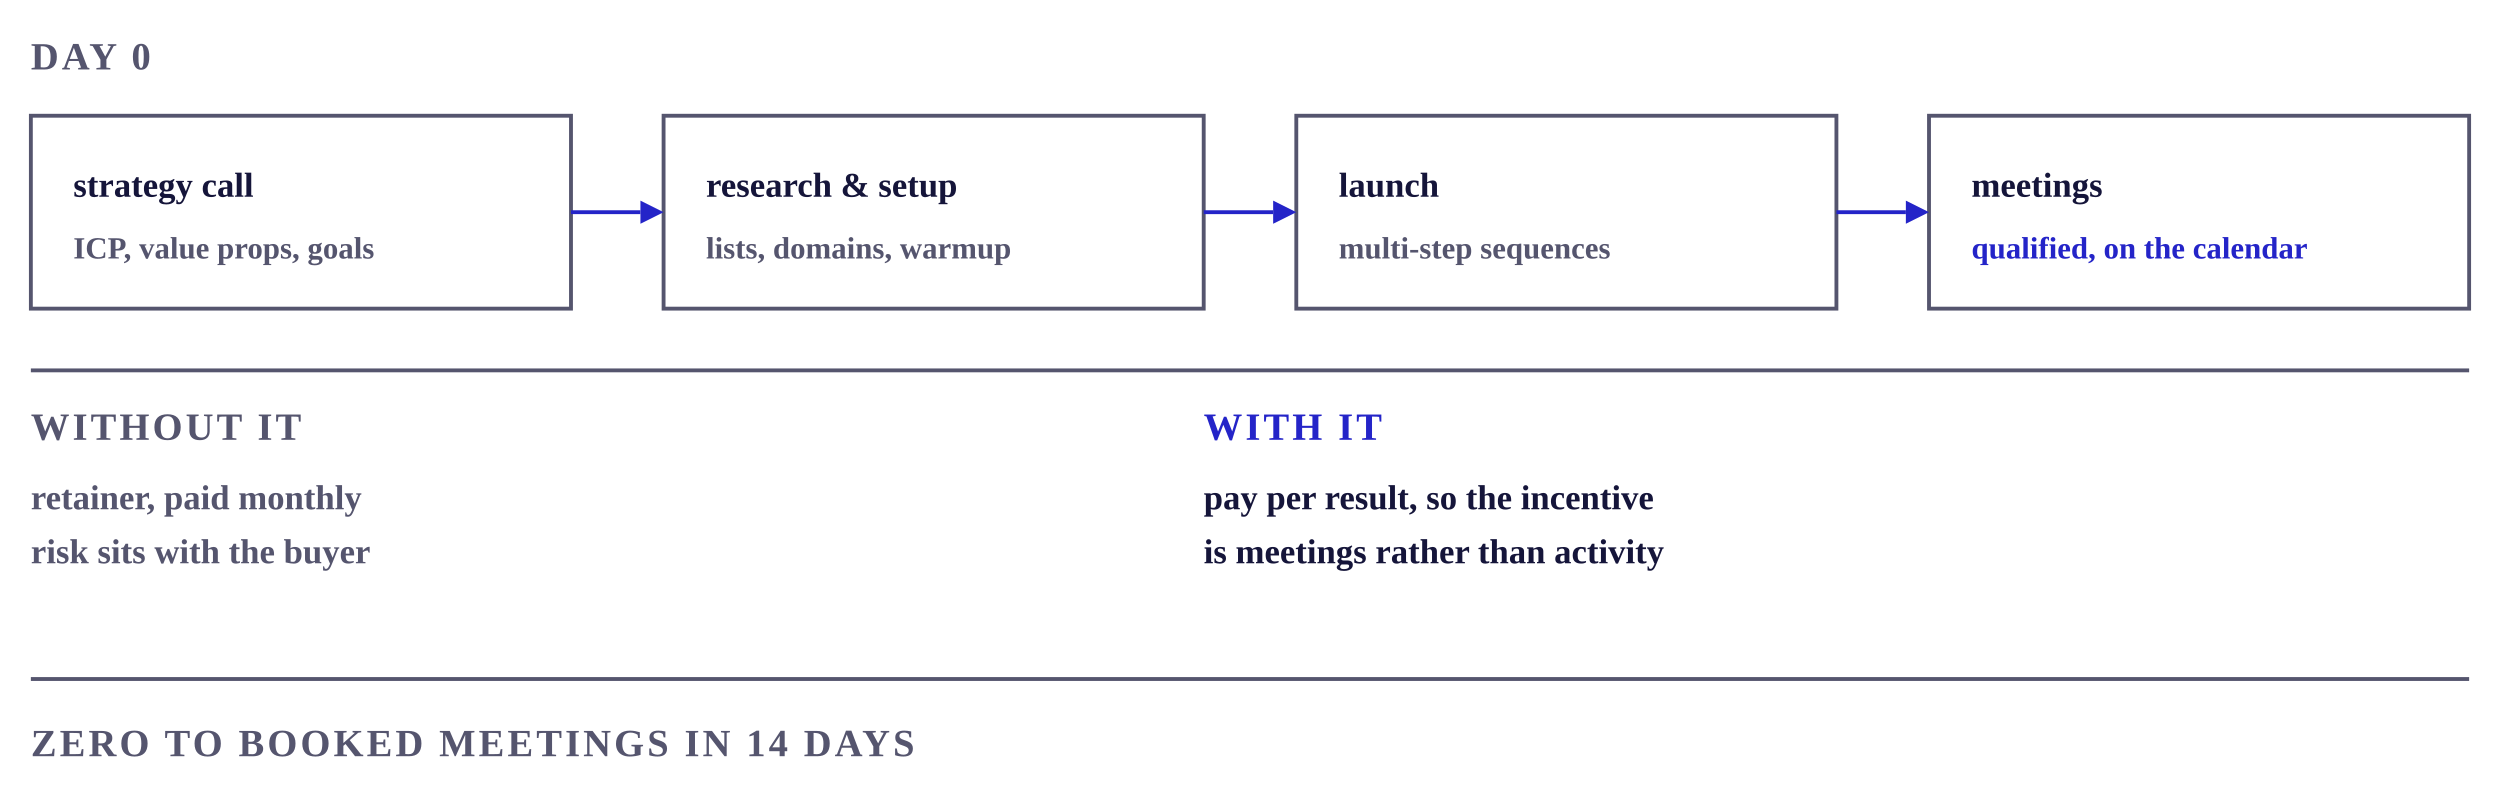
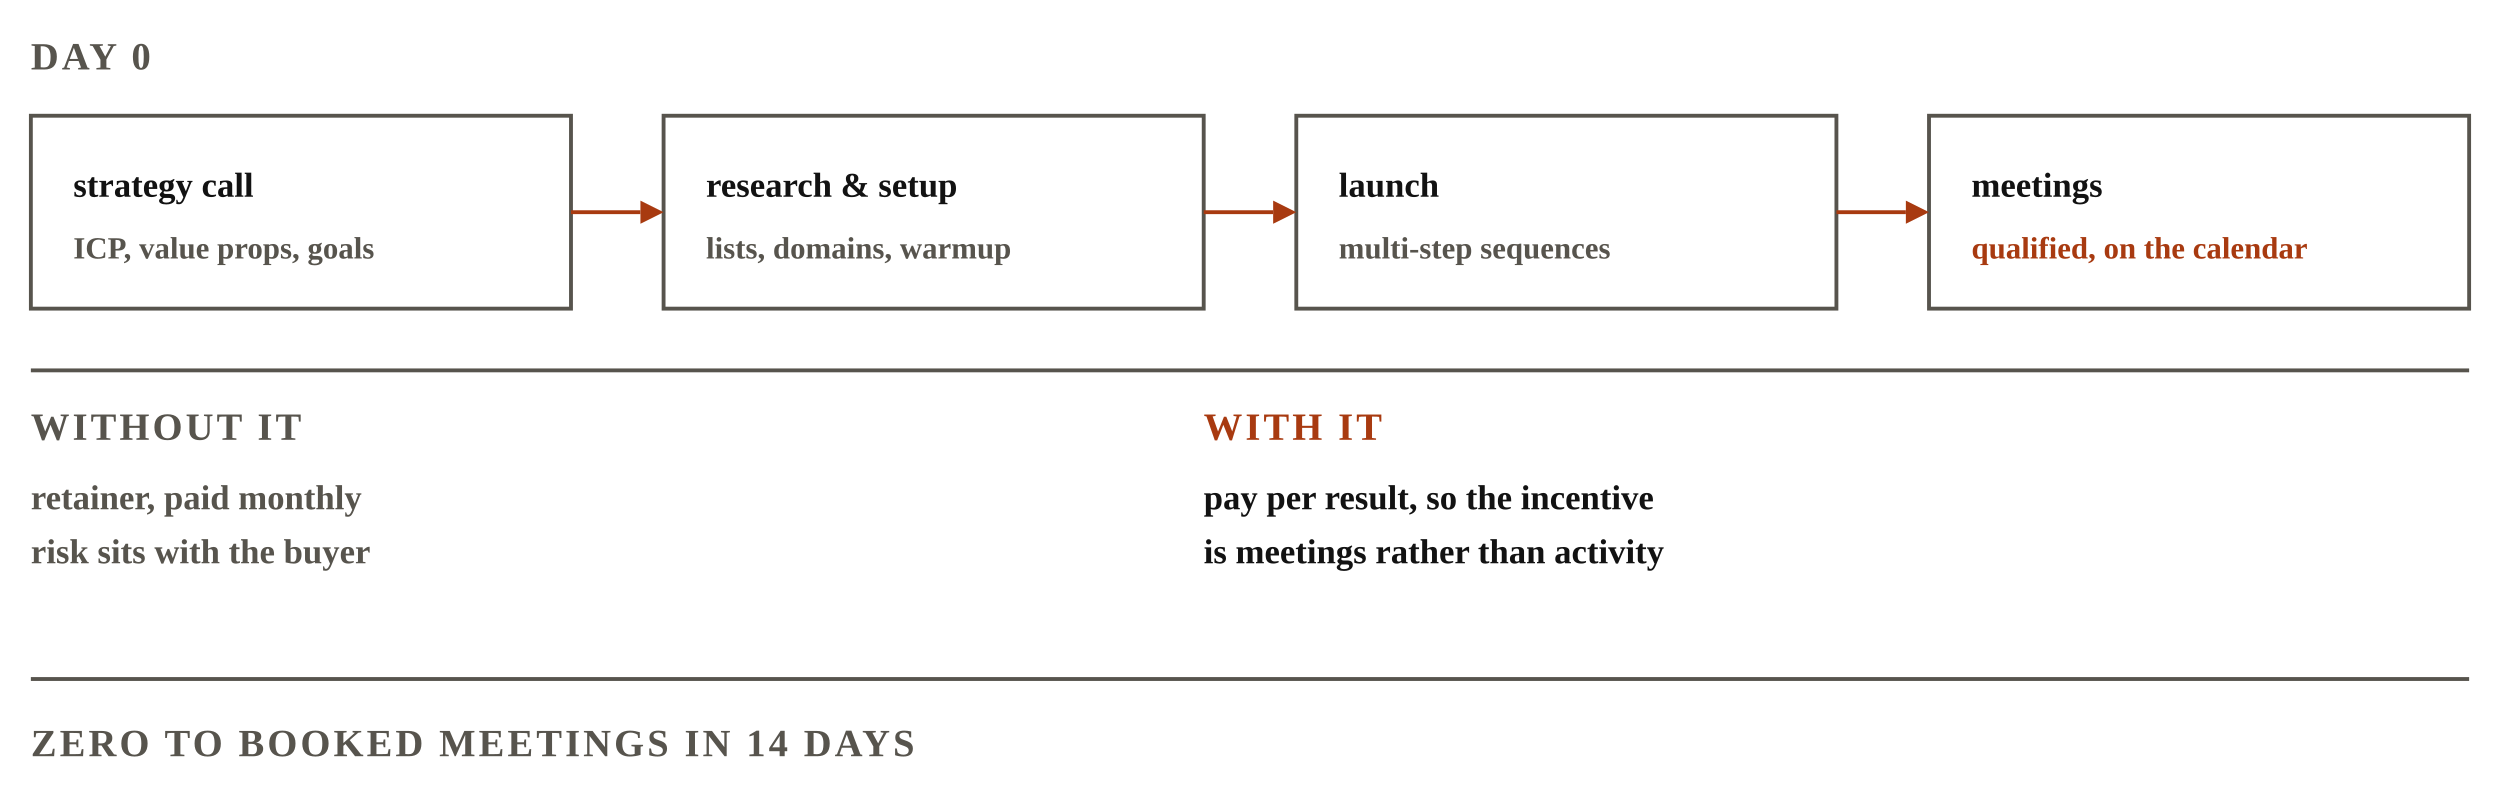
<svg xmlns="http://www.w3.org/2000/svg" viewBox="0 0 648 208" width="648" height="208" role="img" aria-label="strategy call then research &amp; setup then launch then meetings">
  <style>
-     .ink   { fill: #15153a; }
-     .muted { fill: #55556e; }
-     .accf  { fill: #2424c8; }
-     .acc   { stroke: #2424c8; }
-     .box   { fill: none; stroke: #55556e; stroke-width: 1; }
-     .rule  { stroke: #55556e; }
+     .ink   { fill: #121212; }
+     .muted { fill: #57544d; }
+     .accf  { fill: #a83a10; }
+     .acc   { stroke: #a83a10; }
+     .box   { fill: none; stroke: #57544d; stroke-width: 1; }
+     .rule  { stroke: #57544d; }
    text   { font-family: var(--font-sans, "Schibsted Grotesk"), system-ui, sans-serif; font-weight: 600; }
    .lbl   { font-size: 10px; letter-spacing: 0.08em; }
    .sub   { font-size: 9px; }
    .tiny  { font-size: 8px; }
  </style>
  <text class="lbl muted" x="8" y="18">DAY 0</text>
  <rect class="box" x="8" y="30" width="140" height="50" />
  <text class="sub ink" x="19" y="51">strategy call</text>
  <text class="tiny muted" x="19" y="67">ICP, value props, goals</text>
  <rect class="box" x="172" y="30" width="140" height="50" />
  <text class="sub ink" x="183" y="51">research &amp; setup</text>
  <text class="tiny muted" x="183" y="67">lists, domains, warmup</text>
  <rect class="box" x="336" y="30" width="140" height="50" />
  <text class="sub ink" x="347" y="51">launch</text>
  <text class="tiny muted" x="347" y="67">multi-step sequences</text>
  <rect class="box" x="500" y="30" width="140" height="50" stroke-width="1.7" />
  <text class="sub ink" x="511" y="51">meetings</text>
  <text class="tiny accf" x="511" y="67">qualified, on the calendar</text>
  <path class="acc" d="M148 55.0 H166" stroke-width="1" />
  <path class="accf" d="M172 55.0 l-6 -3 v6 z" />
  <path class="acc" d="M312 55.0 H330" stroke-width="1" />
  <path class="accf" d="M336 55.0 l-6 -3 v6 z" />
  <path class="acc" d="M476 55.0 H494" stroke-width="1" />
  <path class="accf" d="M500 55.0 l-6 -3 v6 z" />
  <line class="rule" x1="8" y1="96" x2="640" y2="96" stroke-width="1" />
  <text class="lbl muted" x="8" y="114">WITHOUT IT</text>
  <text class="sub muted" x="8" y="132">retainer, paid monthly</text>
  <text class="sub muted" x="8" y="146">risk sits with the buyer</text>
  <text class="lbl accf" x="312" y="114">WITH IT</text>
  <text class="sub ink" x="312" y="132">pay per result, so the incentive</text>
  <text class="sub ink" x="312" y="146">is meetings rather than activity</text>
  <line class="rule" x1="8" y1="176" x2="640" y2="176" stroke-width="1" />
  <text class="lbl muted" x="8" y="196">ZERO TO BOOKED MEETINGS IN 14 DAYS</text>
</svg>
